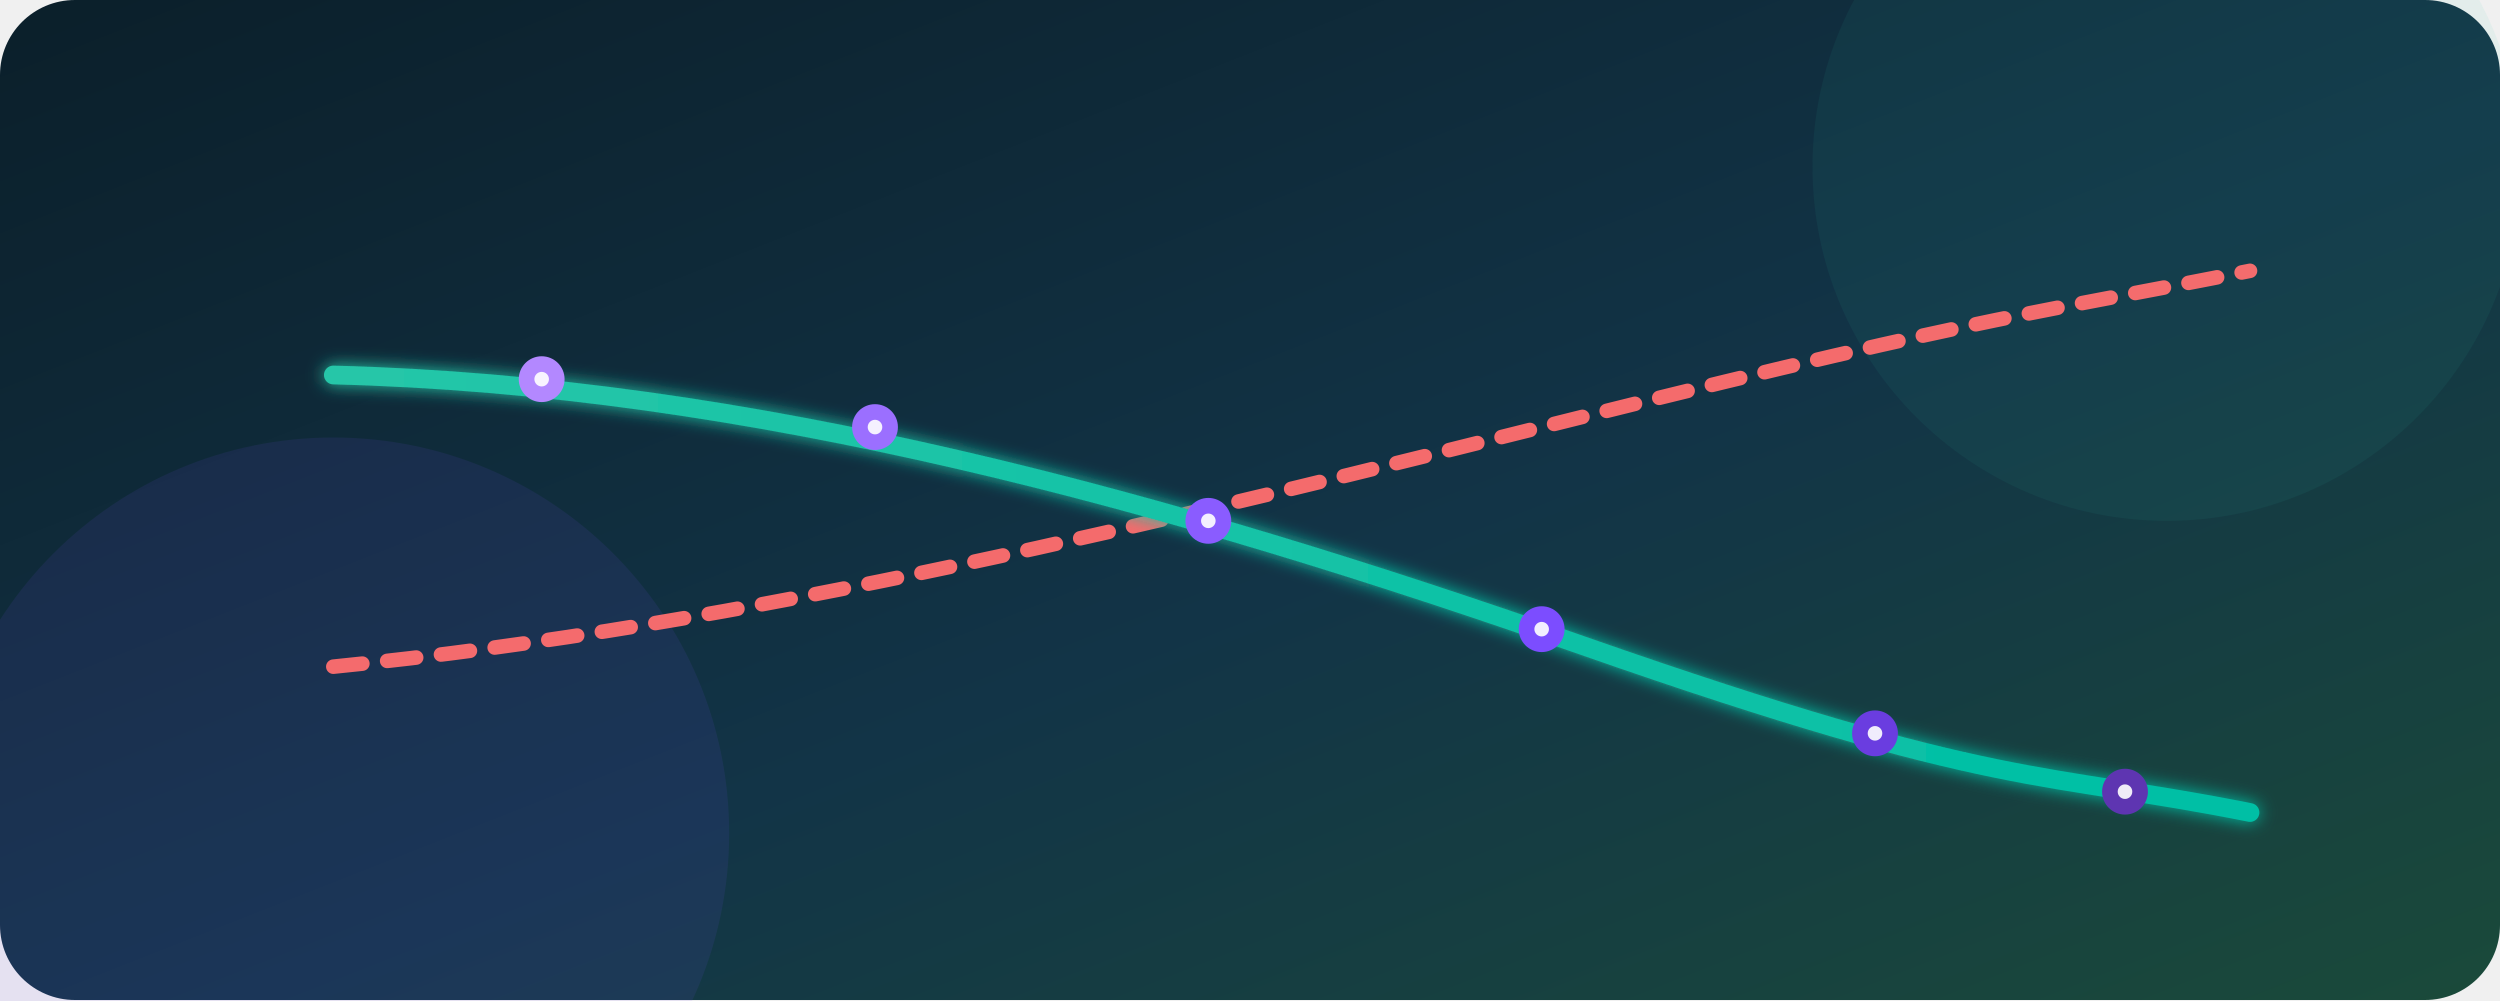
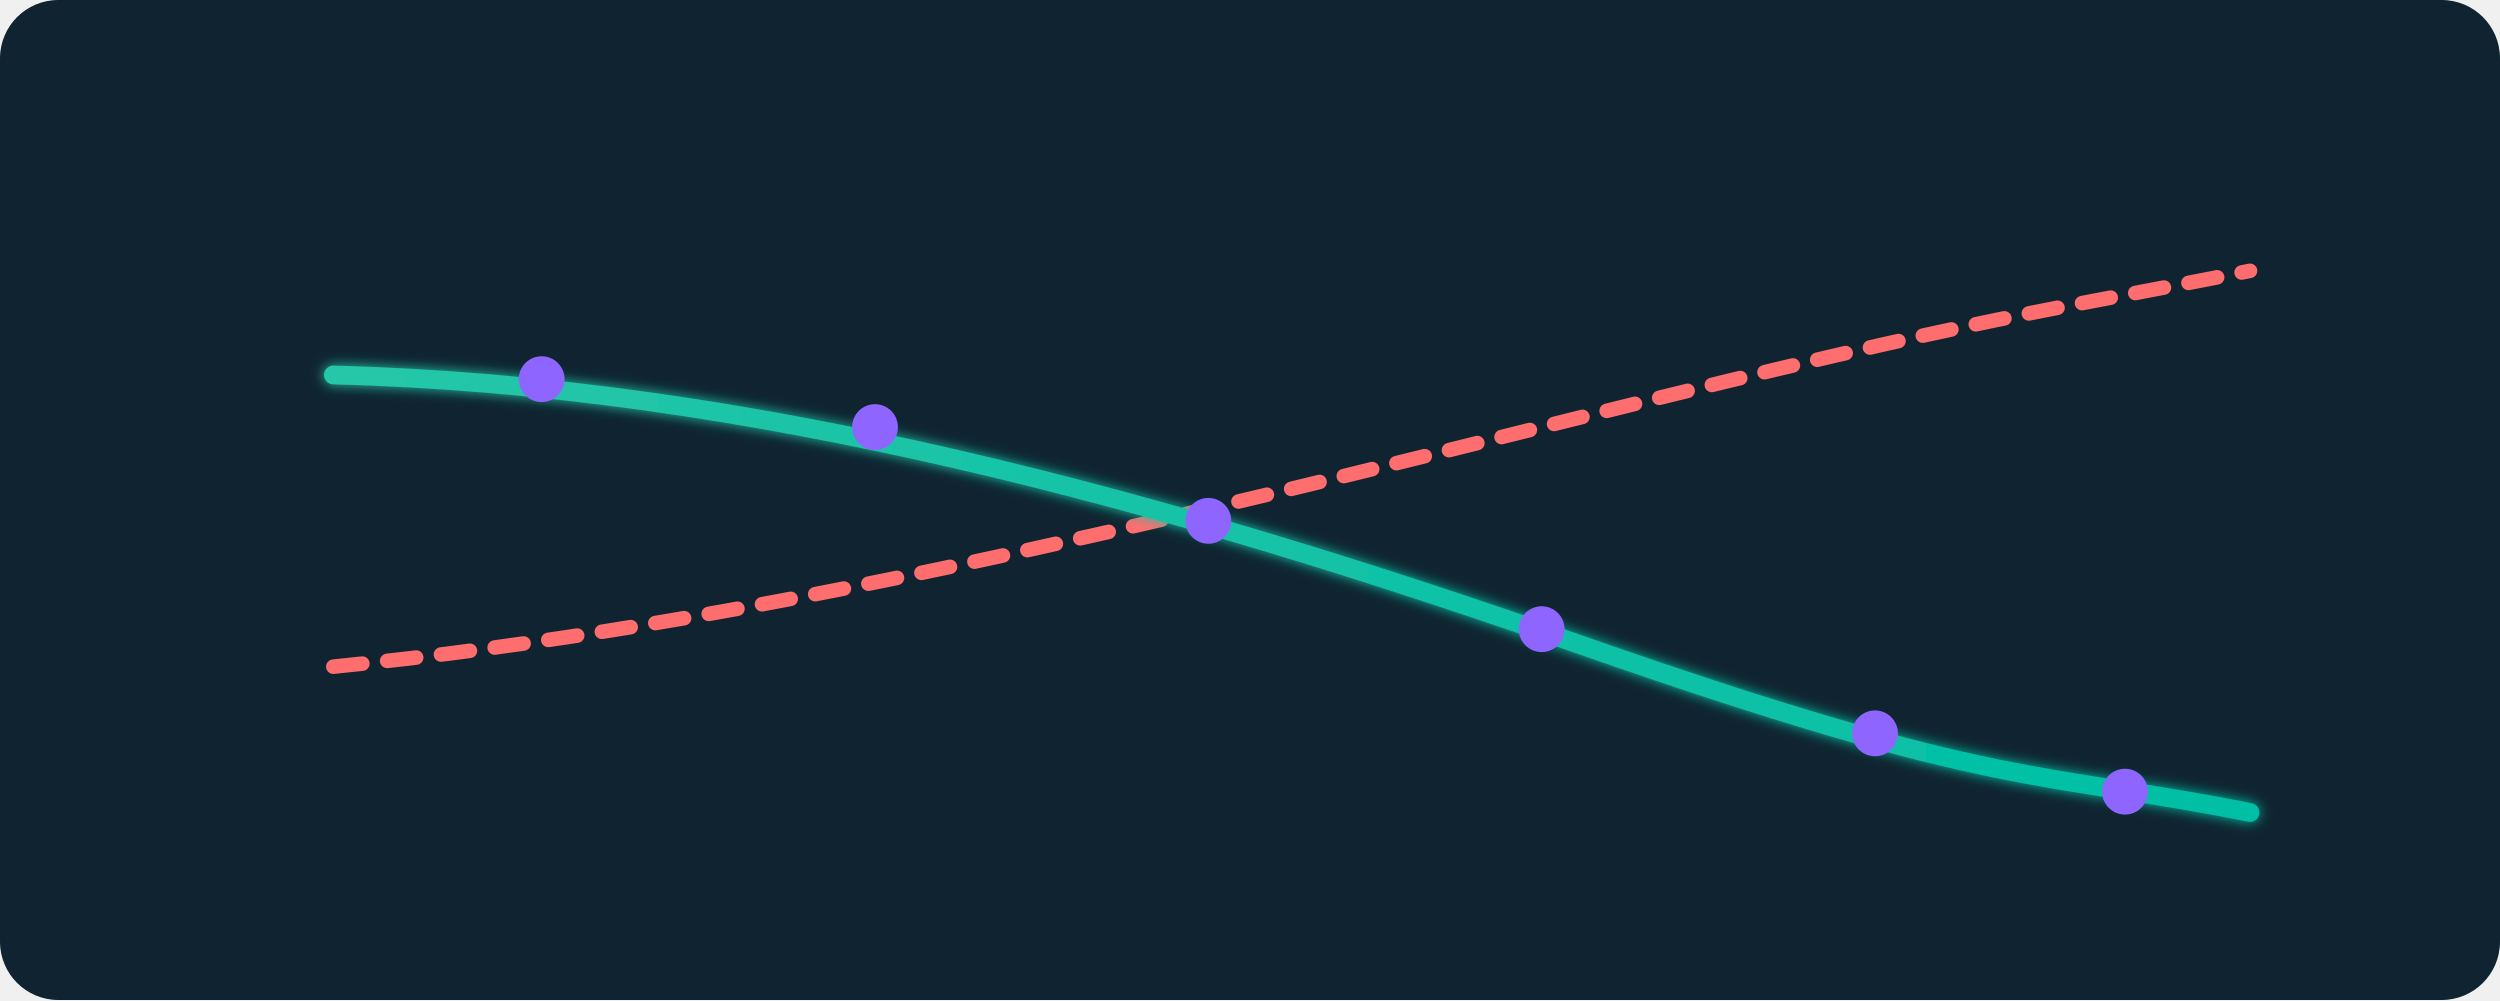
<svg xmlns="http://www.w3.org/2000/svg" width="1200" height="480" viewBox="0 0 1200 480" role="img" aria-label="DOCAS">
  <defs>
-     <linearGradient id="bg" x1="0" y1="0" x2="1" y2="1">
-       <stop offset="0%" stop-color="#0B1F2A" />
-       <stop offset="55%" stop-color="#123447" />
-       <stop offset="100%" stop-color="#1A4A3A" />
-     </linearGradient>
    <linearGradient id="docas" x1="0" y1="0" x2="1" y2="0">
      <stop offset="0%" stop-color="#26C6A8" />
      <stop offset="100%" stop-color="#00BFA5" />
    </linearGradient>
    <filter id="glow">
-       <feGaussianBlur stdDeviation="4" result="b" />
+       <feGaussianBlur stdDeviation="3" result="b" />
      <feMerge>
        <feMergeNode in="b" />
        <feMergeNode in="SourceGraphic" />
      </feMerge>
    </filter>
  </defs>
-   <rect width="1200" height="480" rx="36" fill="url(#bg)" />
-   <circle cx="1040" cy="80" r="170" fill="#26C6A8" opacity="0.07" />
-   <circle cx="160" cy="400" r="190" fill="#7C4DFF" opacity="0.09" />
-   <path d="M160 320 C 360 300, 560 250, 760 200 S 980 150, 1080 130" fill="none" stroke="#FF6E6E" stroke-width="7" stroke-linecap="round" stroke-dasharray="14 12" opacity="0.95" />
+   <rect width="1200" height="480" rx="28" fill="#0F2430" />
+   <path d="M160 320 C 360 300, 560 250, 760 200 S 980 150, 1080 130" fill="none" stroke="#FF6E6E" stroke-width="7" stroke-linecap="round" stroke-dasharray="14 12" />
  <path d="M160 180 C 360 185, 560 240, 760 310 S 980 370, 1080 390" fill="none" stroke="url(#docas)" stroke-width="9" stroke-linecap="round" filter="url(#glow)" />
  <g>
-     <circle cx="260" cy="182" r="11" fill="#B388FF" />
-     <circle cx="420" cy="205" r="11" fill="#9B6FFF" />
-     <circle cx="580" cy="250" r="11" fill="#8A5CFF" />
-     <circle cx="740" cy="302" r="11" fill="#7C4DFF" />
-     <circle cx="900" cy="352" r="11" fill="#6A3DE0" />
-     <circle cx="1020" cy="380" r="11" fill="#5E35B1" />
-     <circle cx="260" cy="182" r="3.5" fill="#FFFFFF" opacity="0.9" />
-     <circle cx="420" cy="205" r="3.5" fill="#FFFFFF" opacity="0.9" />
-     <circle cx="580" cy="250" r="3.5" fill="#FFFFFF" opacity="0.9" />
-     <circle cx="740" cy="302" r="3.5" fill="#FFFFFF" opacity="0.9" />
-     <circle cx="900" cy="352" r="3.5" fill="#FFFFFF" opacity="0.9" />
-     <circle cx="1020" cy="380" r="3.5" fill="#FFFFFF" opacity="0.9" />
+     <circle cx="260" cy="182" r="11" fill="#8E66FF" />
+     <circle cx="420" cy="205" r="11" fill="#8E66FF" />
+     <circle cx="580" cy="250" r="11" fill="#8E66FF" />
+     <circle cx="740" cy="302" r="11" fill="#8E66FF" />
+     <circle cx="900" cy="352" r="11" fill="#8E66FF" />
+     <circle cx="1020" cy="380" r="11" fill="#8E66FF" />
  </g>
</svg>
